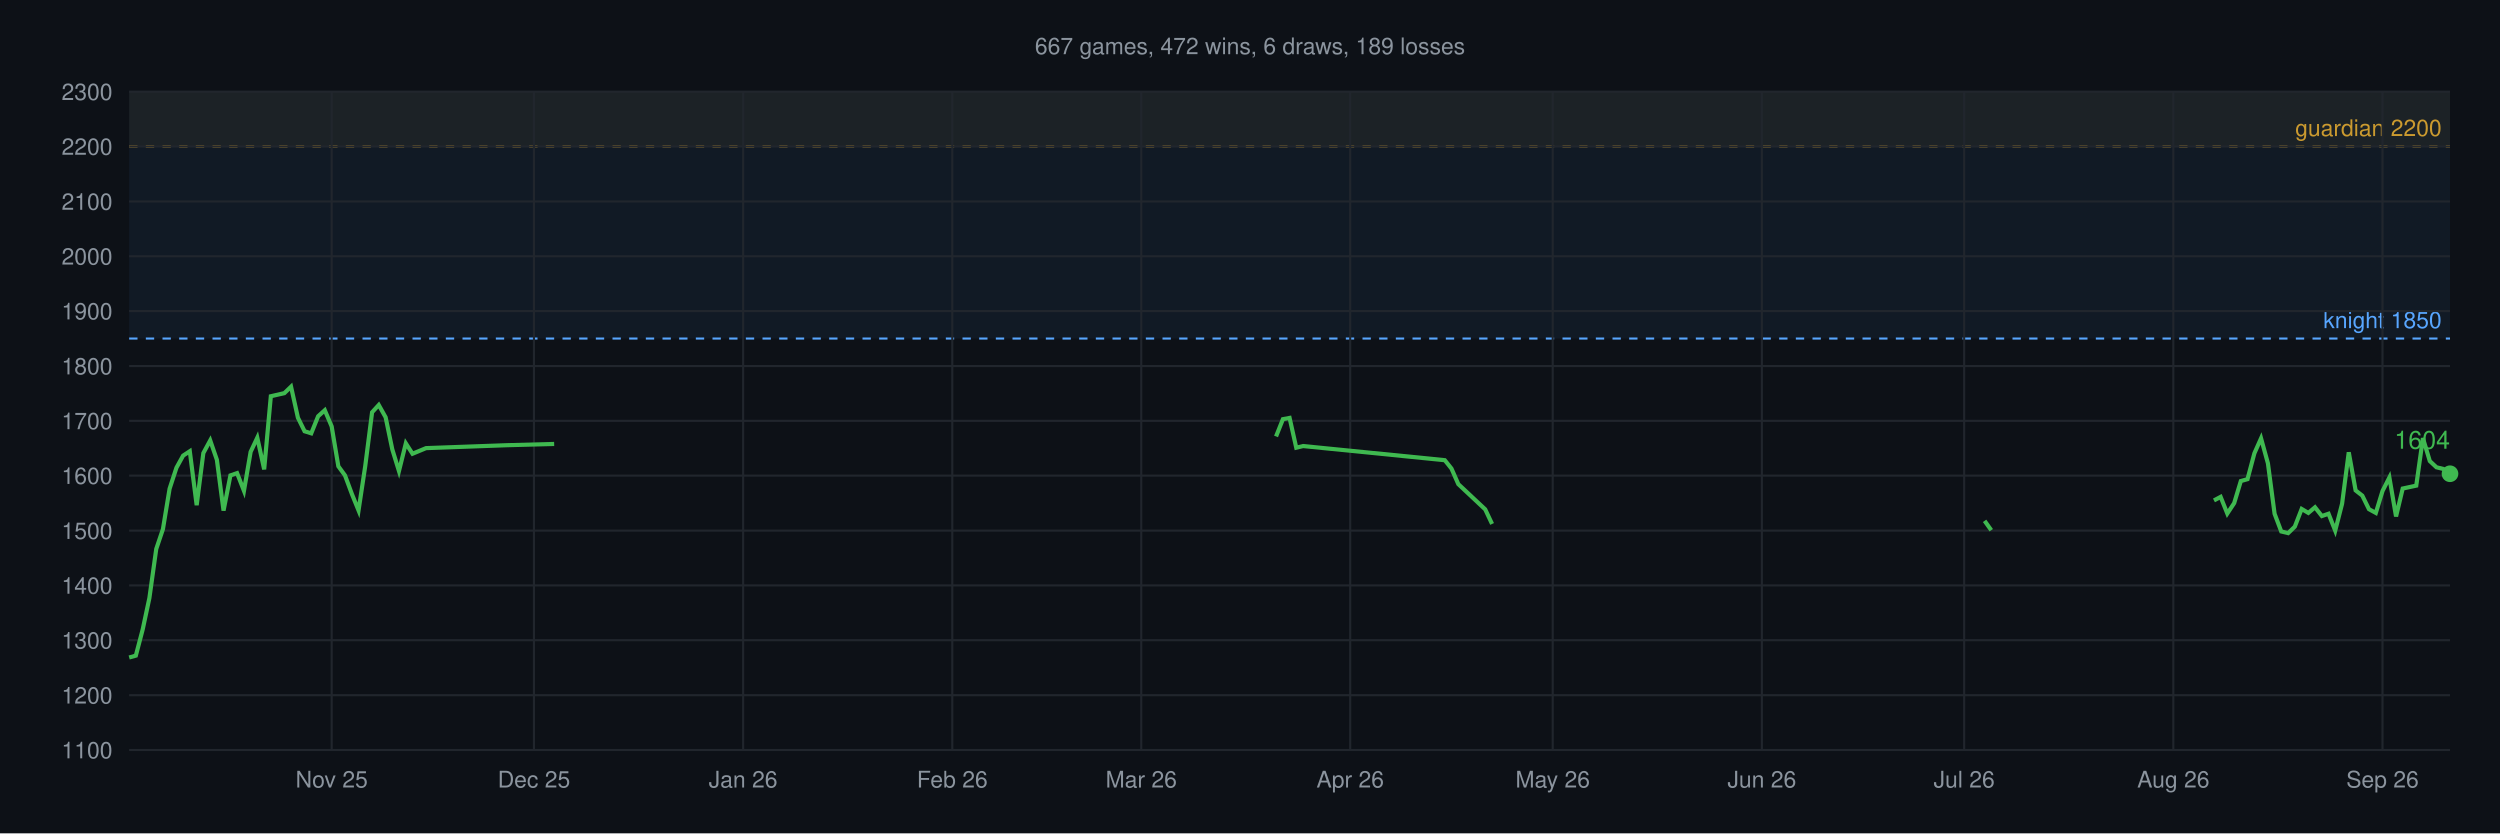
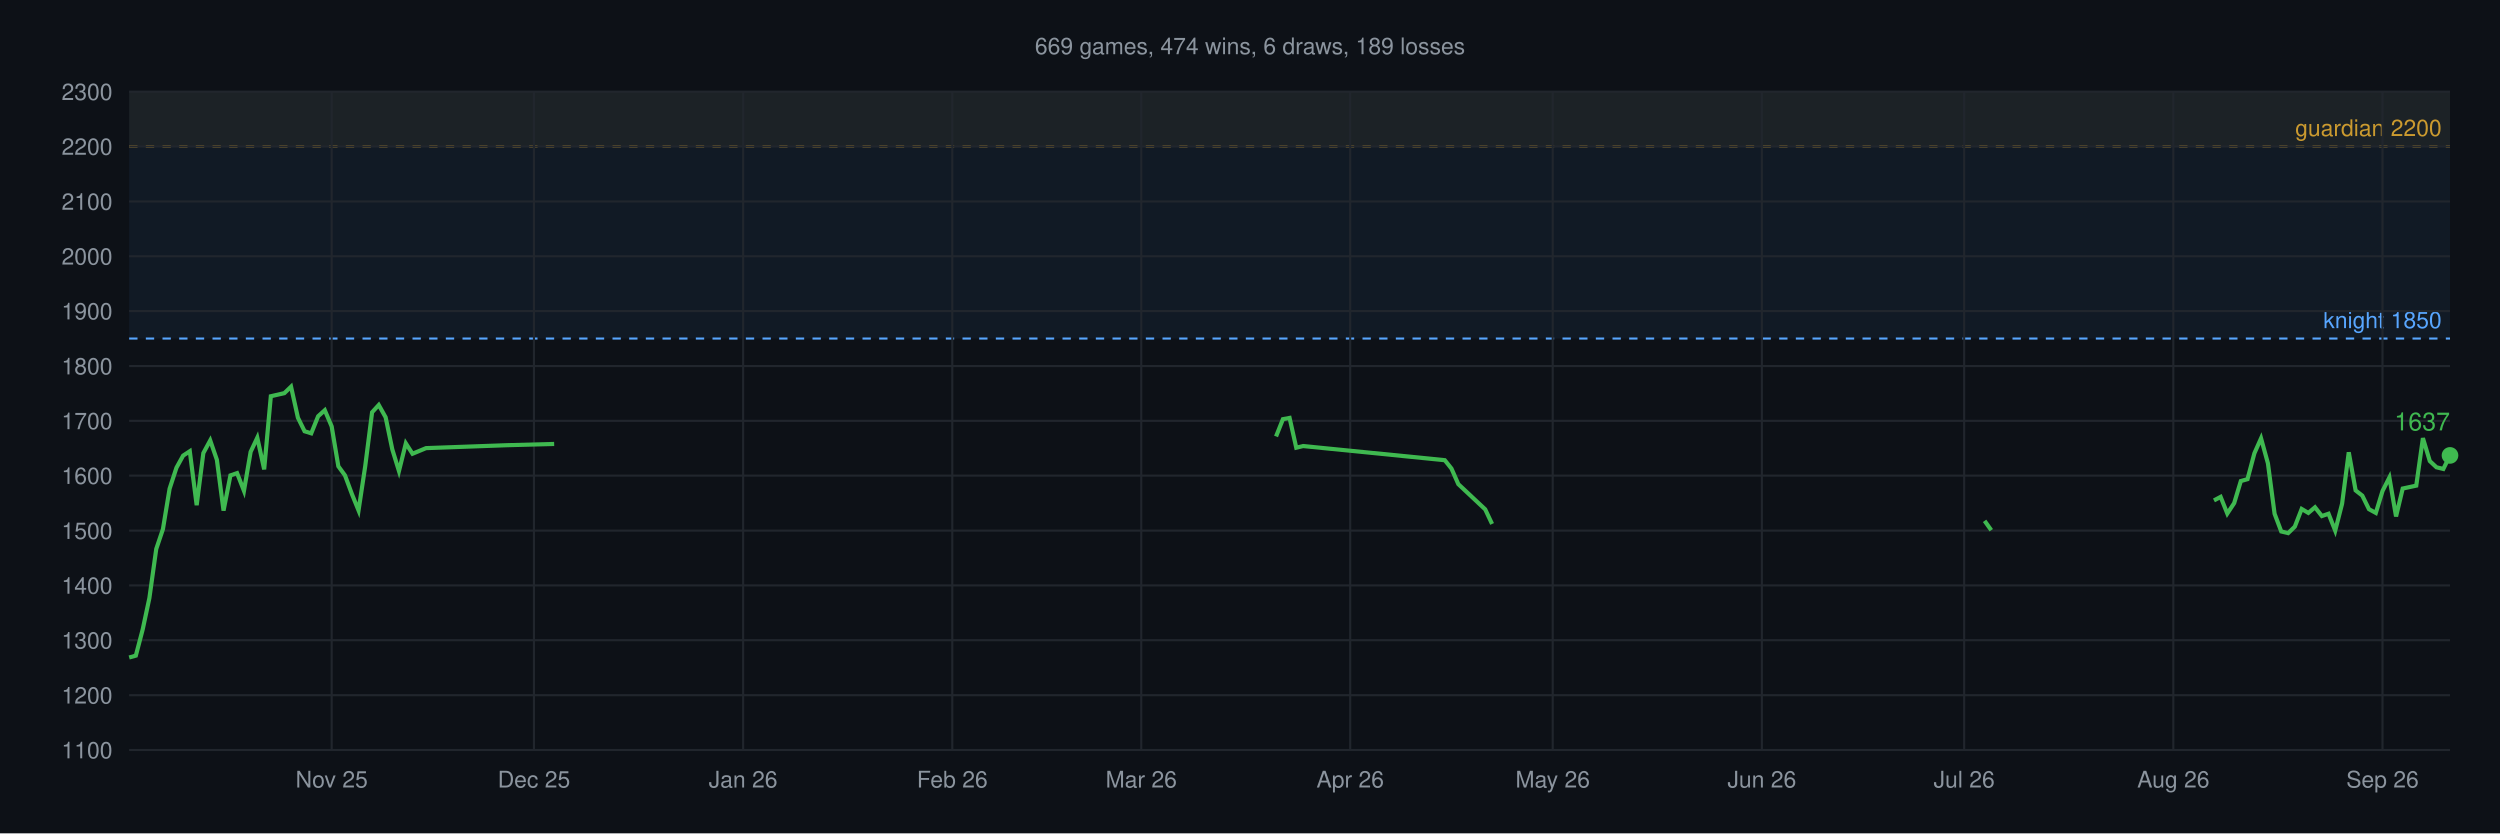
<svg xmlns="http://www.w3.org/2000/svg" viewBox="0 0 1200 400" font-family="Helvetica,sans-serif">
  <rect width="1200" height="400" fill="#0d1117" />
-   <text x="600" y="26" text-anchor="middle" font-size="11" fill="#8b949e">667 games, 472 wins, 6 draws, 189 losses</text>
+   <text x="600" y="26" text-anchor="middle" font-size="11" fill="#8b949e">669 games, 474 wins, 6 draws, 189 losses</text>
  <rect x="62" y="44" width="1114" height="26.3" fill="#d29922" fill-opacity="0.06" />
  <line x1="62" y1="70.3" x2="1176" y2="70.3" stroke="#d29922" stroke-width="1" stroke-dasharray="4 4" />
  <text x="1172" y="65.3" text-anchor="end" font-size="11" fill="#d29922">guardian 2200</text>
  <rect x="62" y="44" width="1114" height="118.5" fill="#58a6ff" fill-opacity="0.06" />
  <line x1="62" y1="162.5" x2="1176" y2="162.5" stroke="#58a6ff" stroke-width="1" stroke-dasharray="4 4" />
  <text x="1172" y="157.5" text-anchor="end" font-size="11" fill="#58a6ff">knight 1850</text>
  <line x1="62" y1="360.0" x2="1176" y2="360.0" stroke="#21262d" stroke-width="1" />
  <text x="54" y="364.0" text-anchor="end" font-size="11" fill="#8b949e">1100</text>
  <line x1="62" y1="333.7" x2="1176" y2="333.7" stroke="#21262d" stroke-width="1" />
  <text x="54" y="337.7" text-anchor="end" font-size="11" fill="#8b949e">1200</text>
  <line x1="62" y1="307.3" x2="1176" y2="307.3" stroke="#21262d" stroke-width="1" />
  <text x="54" y="311.3" text-anchor="end" font-size="11" fill="#8b949e">1300</text>
  <line x1="62" y1="281.0" x2="1176" y2="281.0" stroke="#21262d" stroke-width="1" />
  <text x="54" y="285.0" text-anchor="end" font-size="11" fill="#8b949e">1400</text>
  <line x1="62" y1="254.7" x2="1176" y2="254.7" stroke="#21262d" stroke-width="1" />
  <text x="54" y="258.7" text-anchor="end" font-size="11" fill="#8b949e">1500</text>
  <line x1="62" y1="228.3" x2="1176" y2="228.3" stroke="#21262d" stroke-width="1" />
  <text x="54" y="232.3" text-anchor="end" font-size="11" fill="#8b949e">1600</text>
  <line x1="62" y1="202.0" x2="1176" y2="202.0" stroke="#21262d" stroke-width="1" />
  <text x="54" y="206.0" text-anchor="end" font-size="11" fill="#8b949e">1700</text>
  <line x1="62" y1="175.7" x2="1176" y2="175.7" stroke="#21262d" stroke-width="1" />
  <text x="54" y="179.7" text-anchor="end" font-size="11" fill="#8b949e">1800</text>
  <line x1="62" y1="149.3" x2="1176" y2="149.3" stroke="#21262d" stroke-width="1" />
  <text x="54" y="153.3" text-anchor="end" font-size="11" fill="#8b949e">1900</text>
  <line x1="62" y1="123.0" x2="1176" y2="123.0" stroke="#21262d" stroke-width="1" />
  <text x="54" y="127.0" text-anchor="end" font-size="11" fill="#8b949e">2000</text>
  <line x1="62" y1="96.7" x2="1176" y2="96.7" stroke="#21262d" stroke-width="1" />
  <text x="54" y="100.7" text-anchor="end" font-size="11" fill="#8b949e">2100</text>
  <line x1="62" y1="70.3" x2="1176" y2="70.3" stroke="#21262d" stroke-width="1" />
  <text x="54" y="74.3" text-anchor="end" font-size="11" fill="#8b949e">2200</text>
  <line x1="62" y1="44.0" x2="1176" y2="44.0" stroke="#21262d" stroke-width="1" />
  <text x="54" y="48.0" text-anchor="end" font-size="11" fill="#8b949e">2300</text>
  <line x1="159.2" y1="44" x2="159.2" y2="360" stroke="#21262d" stroke-width="1" />
  <text x="159.2" y="378" text-anchor="middle" font-size="11" fill="#8b949e">Nov 25</text>
  <line x1="256.3" y1="44" x2="256.3" y2="360" stroke="#21262d" stroke-width="1" />
  <text x="256.3" y="378" text-anchor="middle" font-size="11" fill="#8b949e">Dec 25</text>
  <line x1="356.7" y1="44" x2="356.7" y2="360" stroke="#21262d" stroke-width="1" />
  <text x="356.7" y="378" text-anchor="middle" font-size="11" fill="#8b949e">Jan 26</text>
  <line x1="457.1" y1="44" x2="457.1" y2="360" stroke="#21262d" stroke-width="1" />
  <text x="457.1" y="378" text-anchor="middle" font-size="11" fill="#8b949e">Feb 26</text>
  <line x1="547.8" y1="44" x2="547.8" y2="360" stroke="#21262d" stroke-width="1" />
  <text x="547.8" y="378" text-anchor="middle" font-size="11" fill="#8b949e">Mar 26</text>
  <line x1="648.1" y1="44" x2="648.1" y2="360" stroke="#21262d" stroke-width="1" />
  <text x="648.1" y="378" text-anchor="middle" font-size="11" fill="#8b949e">Apr 26</text>
  <line x1="745.3" y1="44" x2="745.3" y2="360" stroke="#21262d" stroke-width="1" />
  <text x="745.3" y="378" text-anchor="middle" font-size="11" fill="#8b949e">May 26</text>
  <line x1="845.7" y1="44" x2="845.7" y2="360" stroke="#21262d" stroke-width="1" />
  <text x="845.7" y="378" text-anchor="middle" font-size="11" fill="#8b949e">Jun 26</text>
  <line x1="942.8" y1="44" x2="942.8" y2="360" stroke="#21262d" stroke-width="1" />
  <text x="942.8" y="378" text-anchor="middle" font-size="11" fill="#8b949e">Jul 26</text>
  <line x1="1043.2" y1="44" x2="1043.2" y2="360" stroke="#21262d" stroke-width="1" />
  <text x="1043.2" y="378" text-anchor="middle" font-size="11" fill="#8b949e">Aug 26</text>
  <line x1="1143.6" y1="44" x2="1143.6" y2="360" stroke="#21262d" stroke-width="1" />
  <text x="1143.6" y="378" text-anchor="middle" font-size="11" fill="#8b949e">Sep 26</text>
  <polyline points="62.0,315.6 65.2,314.7 68.5,302.1 71.7,287.1 75.0,263.5 78.2,254.0 81.4,234.6 84.7,224.5 87.9,218.7 91.1,216.6 94.4,242.5 97.6,217.5 100.9,211.4 104.1,220.7 107.3,245.1 110.6,228.2 113.8,227.1 117.1,235.6 120.3,216.9 123.5,210.1 126.8,225.3 130.0,190.2 136.5,188.7 139.7,185.6 143.0,200.5 146.2,207.0 149.4,208.0 152.7,199.8 155.9,196.9 159.2,204.7 162.4,223.8 165.6,228.2 168.9,237.1 172.1,245.0 175.3,223.8 178.6,197.9 181.8,194.4 185.1,200.3 188.3,215.7 191.5,226.1 194.8,212.8 198.0,217.8 204.5,215.1 243.3,213.7 266.0,213.1" fill="none" stroke="#3fb950" stroke-width="2" />
  <polyline points="612.5,209.5 615.8,201.2 619.0,200.6 622.2,214.9 625.5,214.1 693.5,220.9 696.7,224.9 700.0,232.4 712.9,244.5 716.2,251.5" fill="none" stroke="#3fb950" stroke-width="2" />
  <polyline points="952.6,250.0 955.8,254.5" fill="none" stroke="#3fb950" stroke-width="2" />
-   <polyline points="1062.7,240.2 1065.9,238.5 1069.1,246.5 1072.4,241.5 1075.6,230.9 1078.8,230.0 1082.1,217.6 1085.3,210.4 1088.6,222.4 1091.8,246.6 1095.0,255.1 1098.3,255.9 1101.5,252.8 1104.8,244.3 1108.0,246.2 1111.2,243.5 1114.5,247.7 1117.7,246.6 1120.9,254.7 1124.2,241.8 1127.4,217.1 1130.7,235.4 1133.9,237.9 1137.1,244.4 1140.4,246.2 1143.6,235.7 1146.9,229.2 1150.1,247.9 1153.3,234.5 1159.8,233.1 1163.0,210.3 1166.3,221.3 1169.5,224.3 1172.8,225.1 1176.0,227.4" fill="none" stroke="#3fb950" stroke-width="2" />
-   <circle cx="1176.0" cy="227.4" r="4" fill="#3fb950" />
-   <text x="1176.0" y="215.4" text-anchor="end" font-size="12" fill="#3fb950">1604</text>
+   <polyline points="1062.7,240.2 1065.9,238.5 1069.1,246.5 1072.4,241.5 1075.6,230.9 1078.8,230.0 1082.1,217.6 1085.3,210.4 1088.6,222.4 1091.8,246.6 1095.0,255.1 1098.3,255.9 1101.5,252.8 1104.8,244.3 1108.0,246.2 1111.2,243.5 1114.5,247.7 1117.7,246.6 1120.9,254.7 1124.2,241.8 1127.4,217.1 1130.7,235.4 1133.9,237.9 1137.1,244.4 1140.4,246.2 1143.6,235.7 1146.9,229.2 1150.1,247.9 1153.3,234.5 1159.8,233.1 1163.0,210.3 1166.3,221.3 1169.5,224.3 1172.8,225.1 1176.0,218.6" fill="none" stroke="#3fb950" stroke-width="2" />
+   <circle cx="1176.0" cy="218.6" r="4" fill="#3fb950" />
+   <text x="1176.0" y="206.6" text-anchor="end" font-size="12" fill="#3fb950">1637</text>
</svg>
